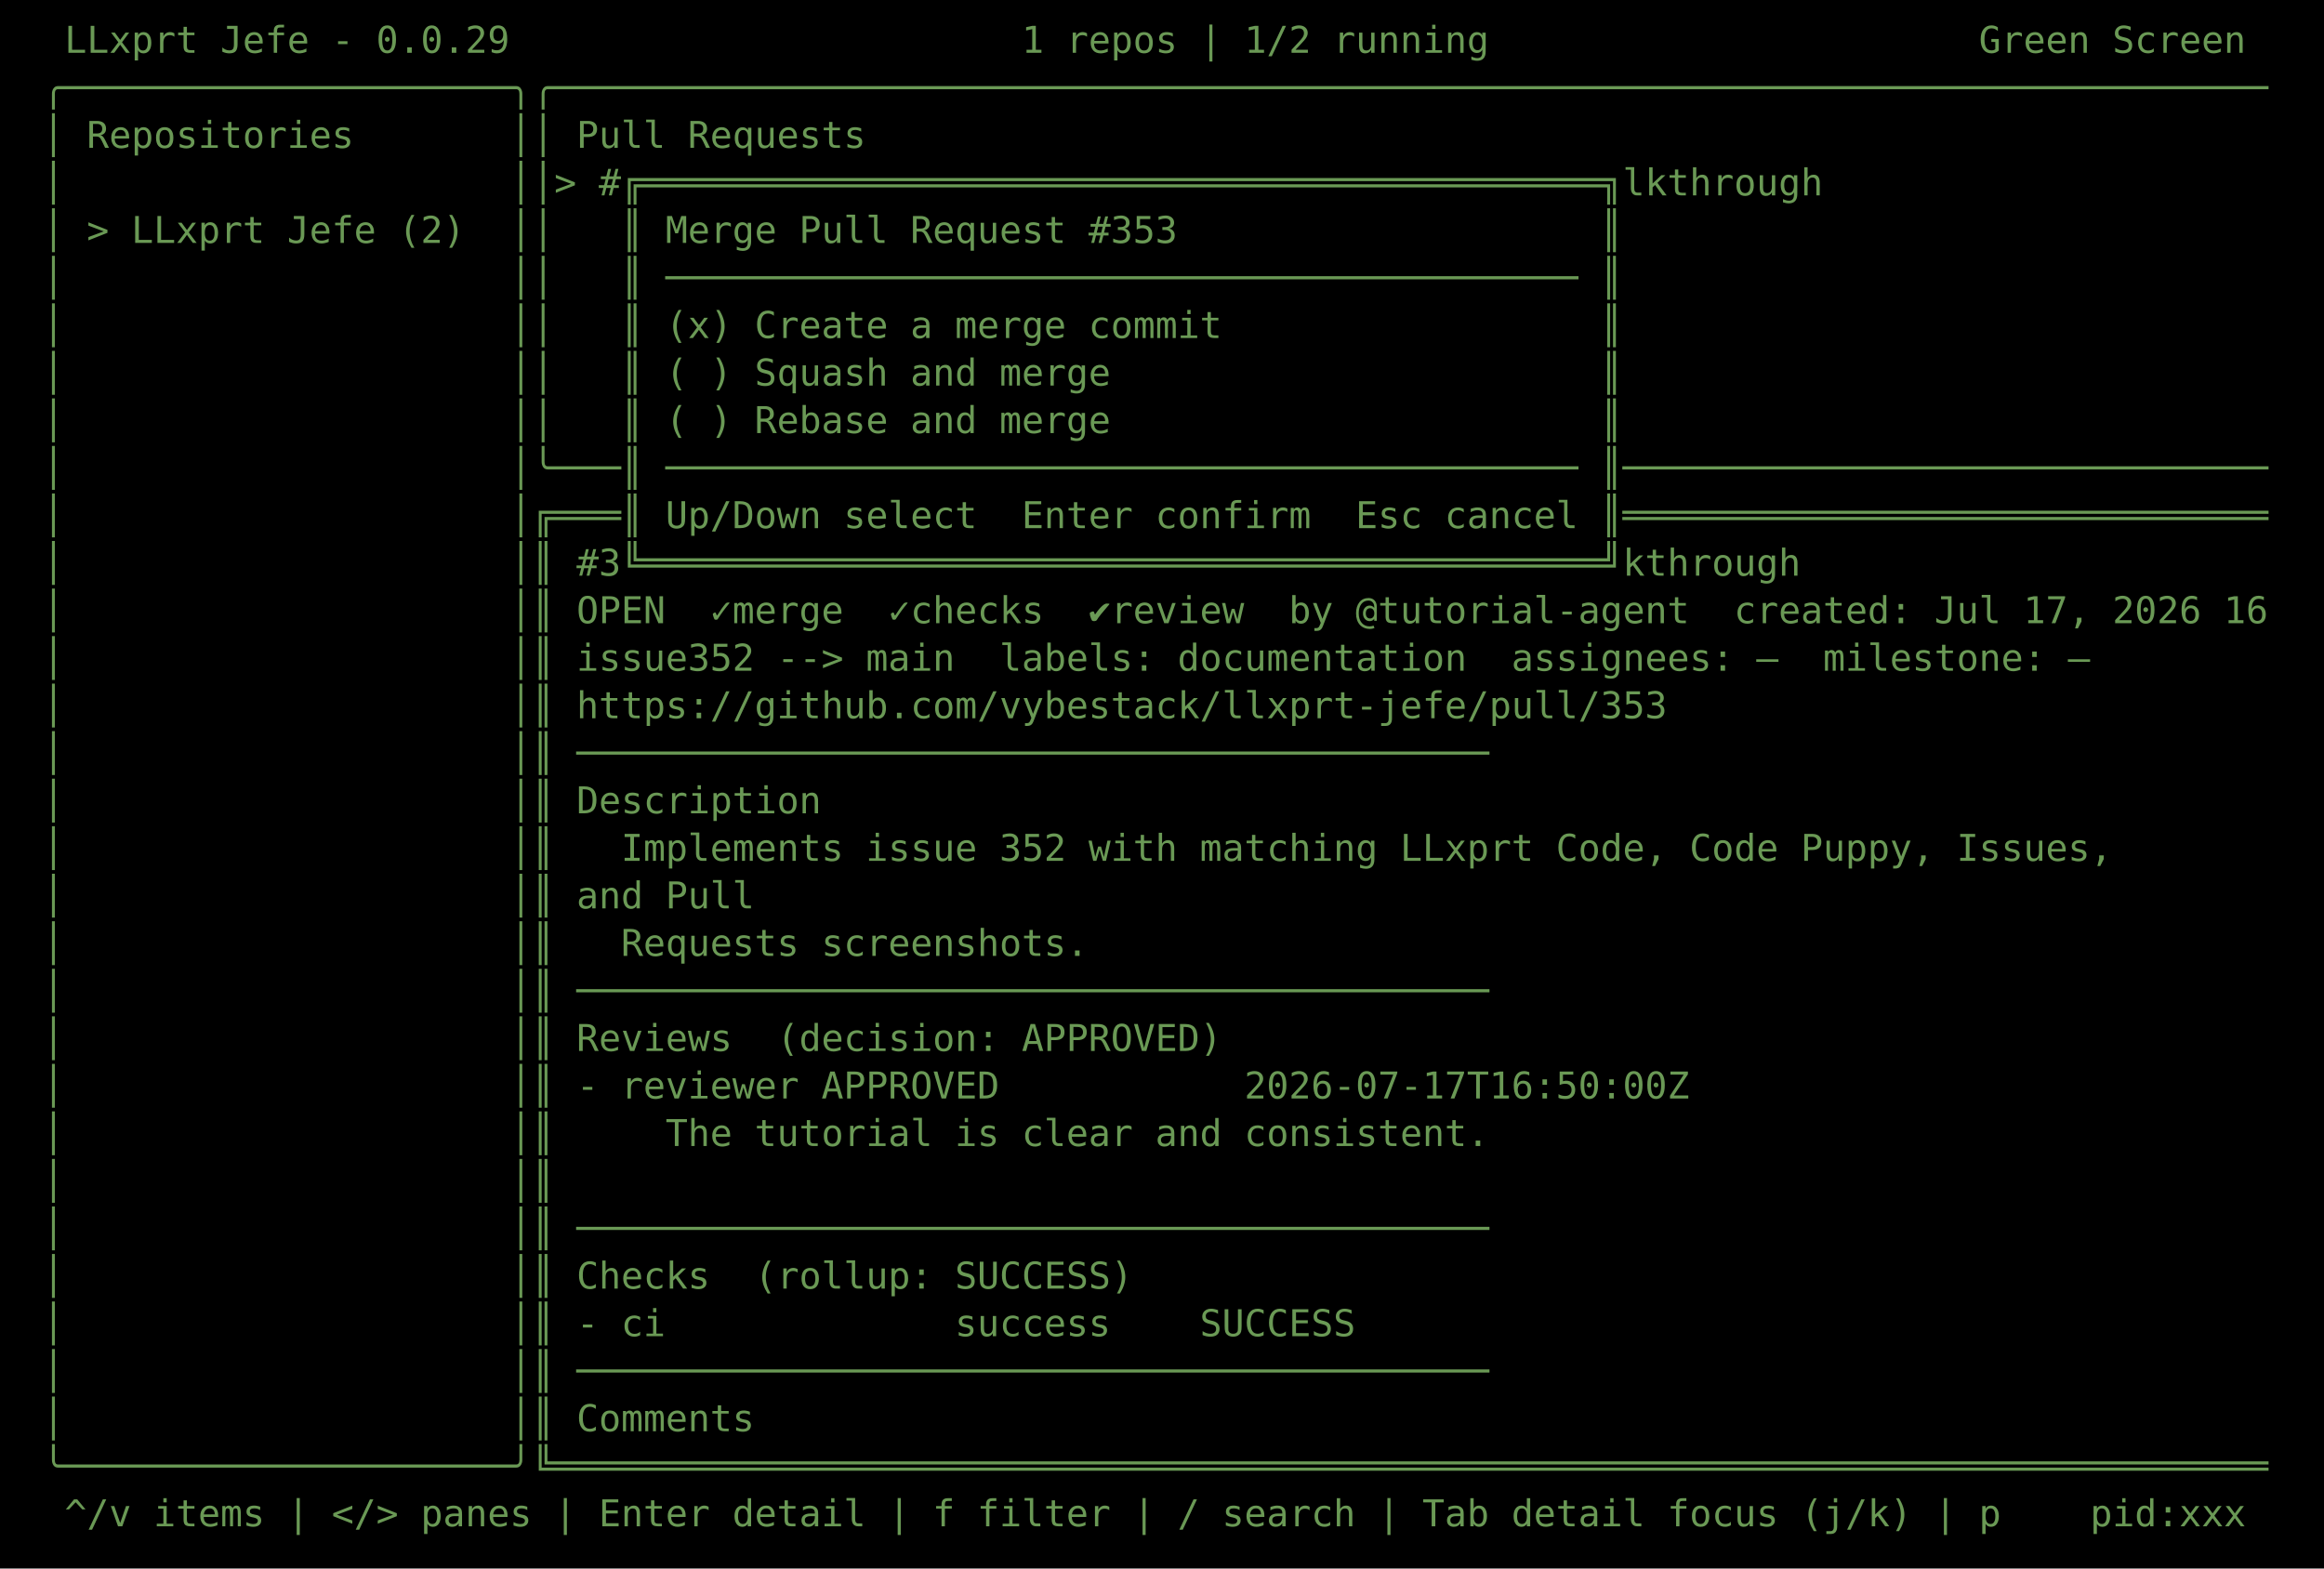
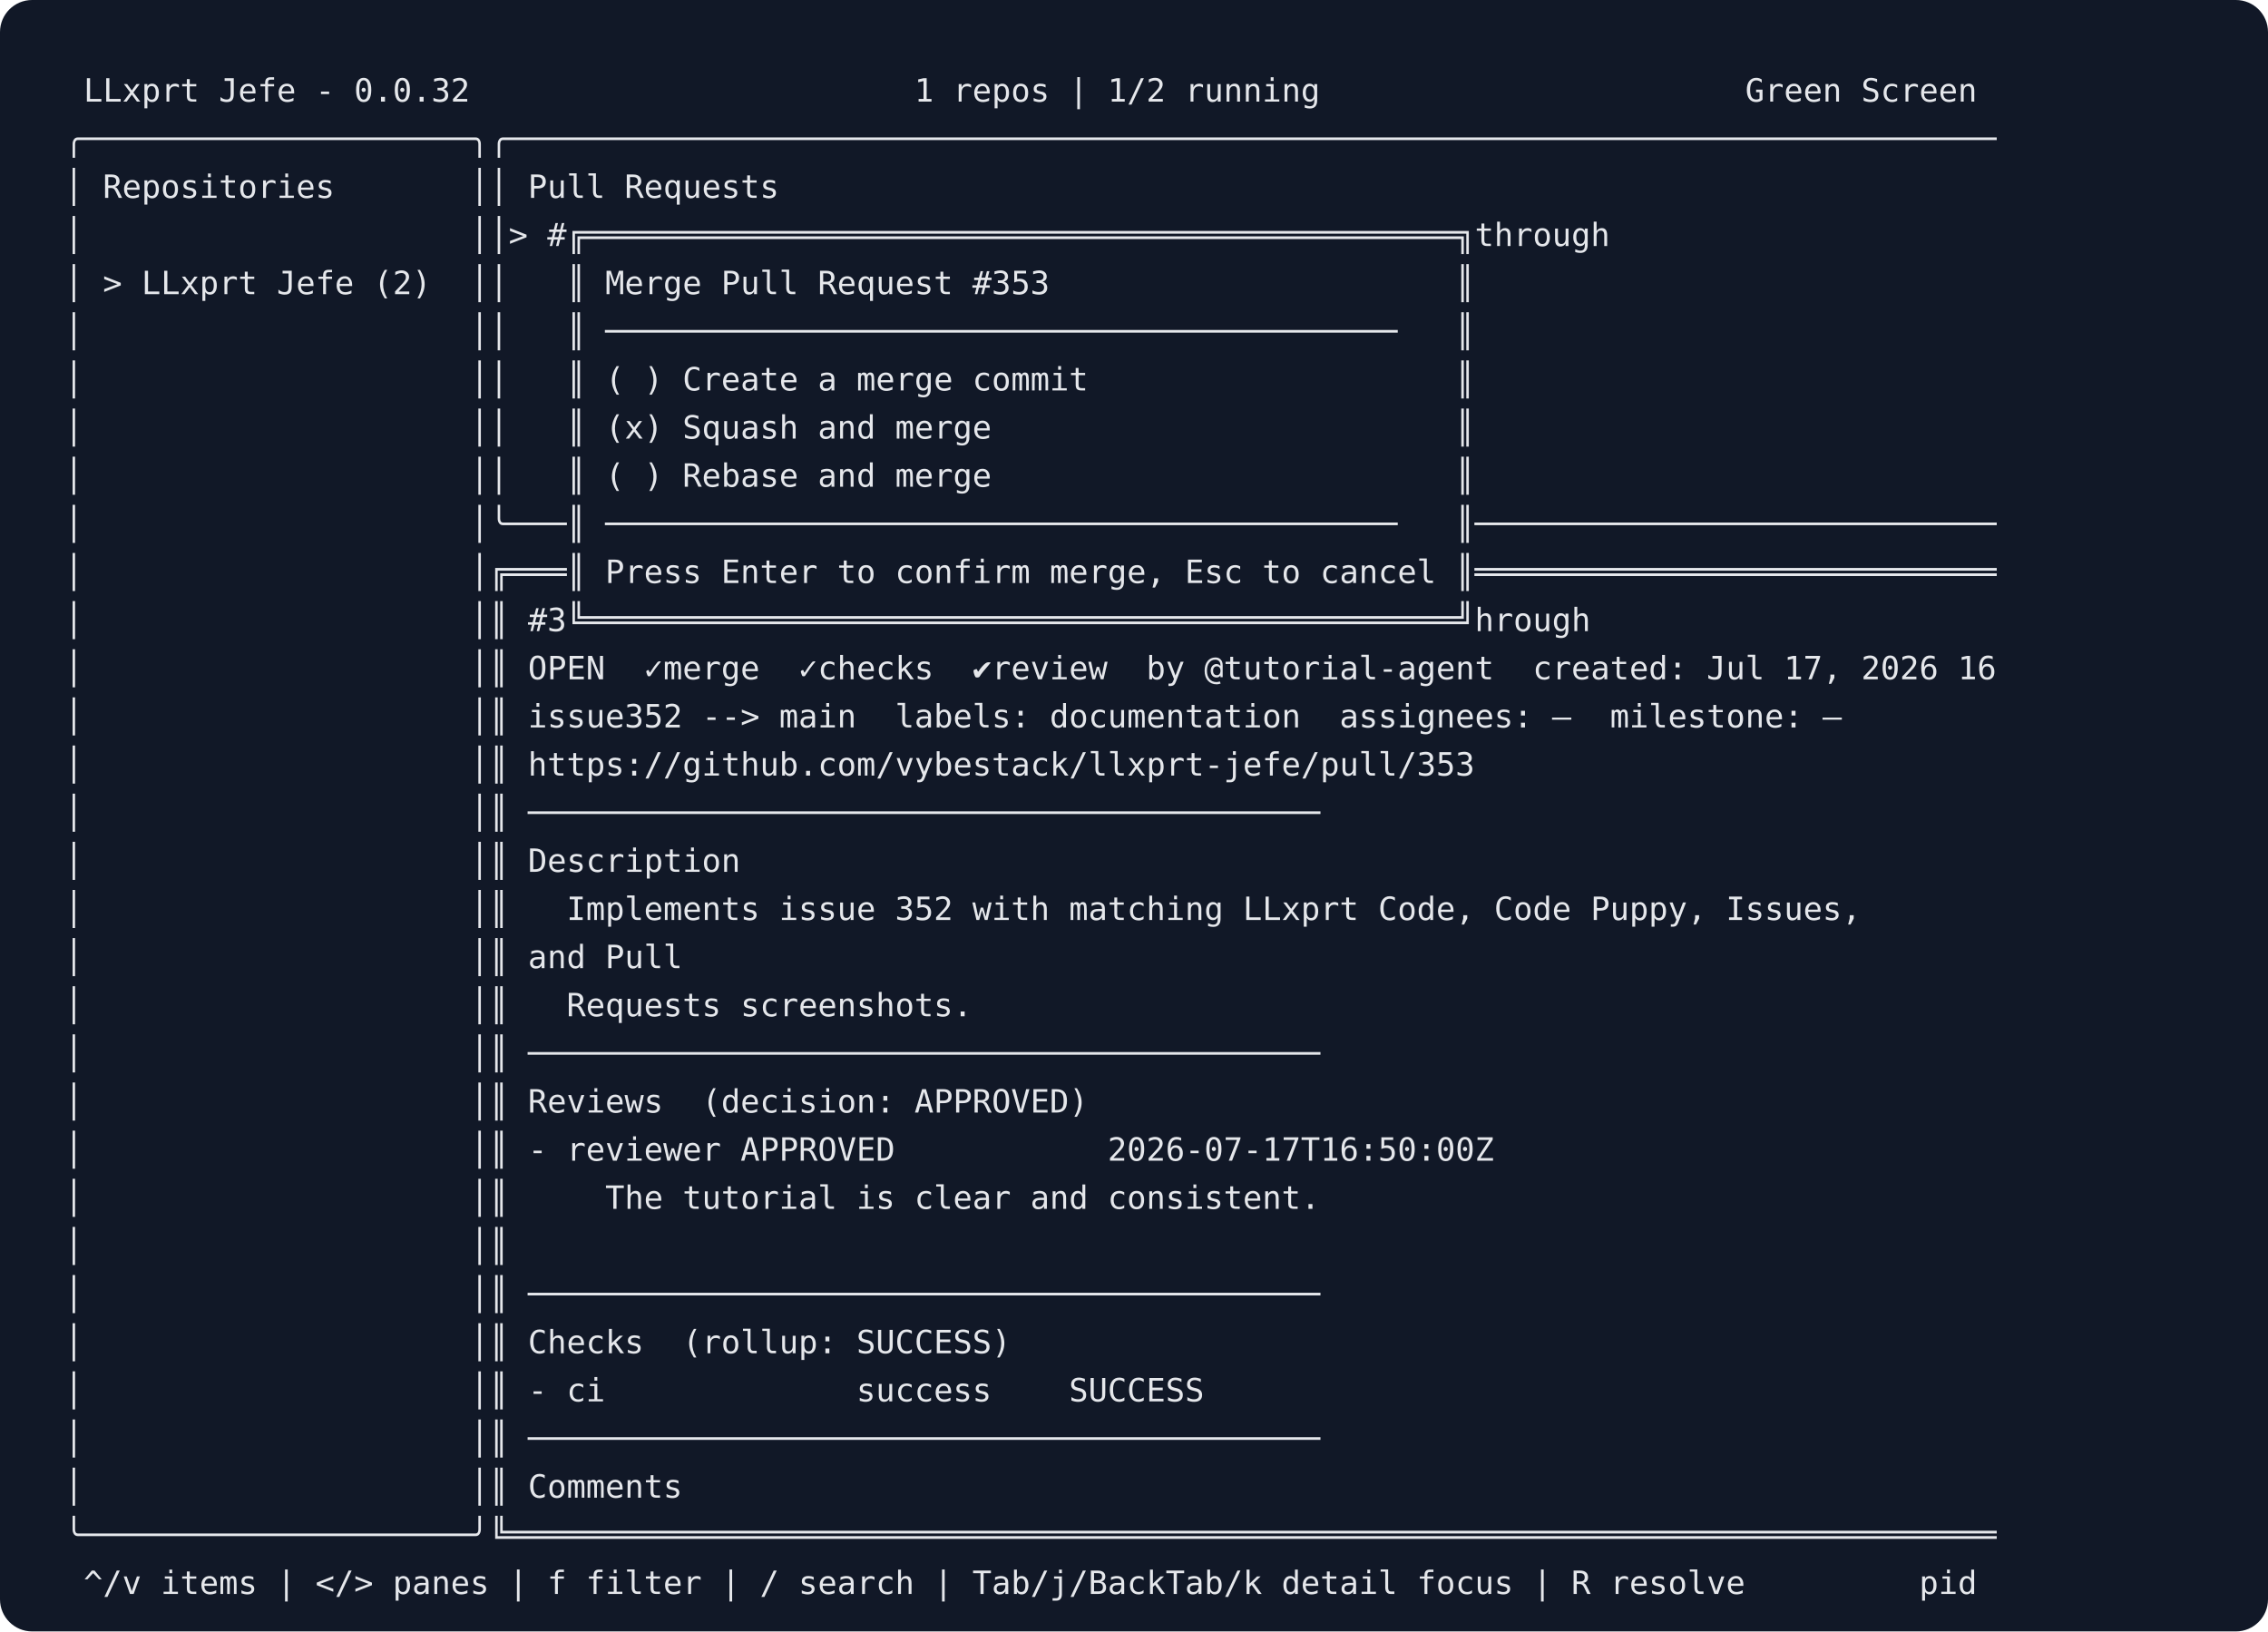
- <svg xmlns="http://www.w3.org/2000/svg" width="880" height="594" viewBox="0 0 880 594" role="img">
-   <rect width="880" height="594" fill="#000000" />
-   <text x="16" y="20" fill="#6a9955" font-family="monospace" font-size="14" xml:space="preserve">
-     <tspan x="16" y="20" textLength="848" lengthAdjust="spacingAndGlyphs"> LLxprt Jefe - 0.0.29                       1 repos | 1/2 running                      Green Screen </tspan>
-     <tspan x="16" y="38" textLength="848" lengthAdjust="spacingAndGlyphs">╭────────────────────╮╭─────────────────────────────────────────────────────────────────────────────</tspan>
-     <tspan x="16" y="56" textLength="848" lengthAdjust="spacingAndGlyphs">│ Repositories       ││ Pull Requests                                                               </tspan>
-     <tspan x="16" y="74" textLength="848" lengthAdjust="spacingAndGlyphs">│                    ││&gt; #╔═══════════════════════════════════════════╗lkthrough                    </tspan>
-     <tspan x="16" y="92" textLength="848" lengthAdjust="spacingAndGlyphs">│ &gt; LLxprt Jefe (2)  ││   ║ Merge Pull Request #353                   ║                             </tspan>
-     <tspan x="16" y="110" textLength="848" lengthAdjust="spacingAndGlyphs">│                    ││   ║ ───────────────────────────────────────── ║                             </tspan>
-     <tspan x="16" y="128" textLength="848" lengthAdjust="spacingAndGlyphs">│                    ││   ║ (x) Create a merge commit                 ║                             </tspan>
-     <tspan x="16" y="146" textLength="848" lengthAdjust="spacingAndGlyphs">│                    ││   ║ ( ) Squash and merge                      ║                             </tspan>
-     <tspan x="16" y="164" textLength="848" lengthAdjust="spacingAndGlyphs">│                    ││   ║ ( ) Rebase and merge                      ║                             </tspan>
-     <tspan x="16" y="182" textLength="848" lengthAdjust="spacingAndGlyphs">│                    │╰───║ ───────────────────────────────────────── ║─────────────────────────────</tspan>
-     <tspan x="16" y="200" textLength="848" lengthAdjust="spacingAndGlyphs">│                    │╔═══║ Up/Down select  Enter confirm  Esc cancel ║═════════════════════════════</tspan>
-     <tspan x="16" y="218" textLength="848" lengthAdjust="spacingAndGlyphs">│                    │║ #3╚═══════════════════════════════════════════╝kthrough                     </tspan>
-     <tspan x="16" y="236" textLength="848" lengthAdjust="spacingAndGlyphs">│                    │║ OPEN  ✓merge  ✓checks  ✔review  by @tutorial-agent  created: Jul 17, 2026 16</tspan>
-     <tspan x="16" y="254" textLength="848" lengthAdjust="spacingAndGlyphs">│                    │║ issue352 --&gt; main  labels: documentation  assignees: —  milestone: —        </tspan>
-     <tspan x="16" y="272" textLength="848" lengthAdjust="spacingAndGlyphs">│                    │║ https://github.com/vybestack/llxprt-jefe/pull/353                           </tspan>
-     <tspan x="16" y="290" textLength="848" lengthAdjust="spacingAndGlyphs">│                    │║ ─────────────────────────────────────────                                   </tspan>
-     <tspan x="16" y="308" textLength="848" lengthAdjust="spacingAndGlyphs">│                    │║ Description                                                                 </tspan>
-     <tspan x="16" y="326" textLength="848" lengthAdjust="spacingAndGlyphs">│                    │║   Implements issue 352 with matching LLxprt Code, Code Puppy, Issues,       </tspan>
-     <tspan x="16" y="344" textLength="848" lengthAdjust="spacingAndGlyphs">│                    │║ and Pull                                                                    </tspan>
-     <tspan x="16" y="362" textLength="848" lengthAdjust="spacingAndGlyphs">│                    │║   Requests screenshots.                                                     </tspan>
-     <tspan x="16" y="380" textLength="848" lengthAdjust="spacingAndGlyphs">│                    │║ ─────────────────────────────────────────                                   </tspan>
-     <tspan x="16" y="398" textLength="848" lengthAdjust="spacingAndGlyphs">│                    │║ Reviews  (decision: APPROVED)                                               </tspan>
-     <tspan x="16" y="416" textLength="848" lengthAdjust="spacingAndGlyphs">│                    │║ - reviewer APPROVED           2026-07-17T16:50:00Z                          </tspan>
-     <tspan x="16" y="434" textLength="848" lengthAdjust="spacingAndGlyphs">│                    │║     The tutorial is clear and consistent.                                   </tspan>
-     <tspan x="16" y="452" textLength="848" lengthAdjust="spacingAndGlyphs">│                    │║                                                                             </tspan>
-     <tspan x="16" y="470" textLength="848" lengthAdjust="spacingAndGlyphs">│                    │║ ─────────────────────────────────────────                                   </tspan>
-     <tspan x="16" y="488" textLength="848" lengthAdjust="spacingAndGlyphs">│                    │║ Checks  (rollup: SUCCESS)                                                   </tspan>
-     <tspan x="16" y="506" textLength="848" lengthAdjust="spacingAndGlyphs">│                    │║ - ci             success    SUCCESS                                         </tspan>
-     <tspan x="16" y="524" textLength="848" lengthAdjust="spacingAndGlyphs">│                    │║ ─────────────────────────────────────────                                   </tspan>
-     <tspan x="16" y="542" textLength="848" lengthAdjust="spacingAndGlyphs">│                    │║ Comments                                                                    </tspan>
-     <tspan x="16" y="560" textLength="848" lengthAdjust="spacingAndGlyphs">╰────────────────────╯╚═════════════════════════════════════════════════════════════════════════════</tspan>
-     <tspan x="16" y="578" textLength="848" lengthAdjust="spacingAndGlyphs"> ^/v items | &lt;/&gt; panes | Enter detail | f filter | / search | Tab detail focus (j/k) | p    pid:xxx </tspan>
-   </text>
+ <svg xmlns="http://www.w3.org/2000/svg" width="848" height="610" viewBox="0 0 848 610" role="img" aria-label="Jefe terminal capture">
+   <rect width="848" height="610" rx="12" fill="#111827" />
+   <g fill="#e5e7eb" font-family="Menlo, Monaco, Consolas, monospace" font-size="12">
+     <text x="24" y="38" xml:space="preserve"> LLxprt Jefe - 0.0.32                       1 repos | 1/2 running                      Green Screen</text>
+     <text x="24" y="56" xml:space="preserve">╭────────────────────╮╭─────────────────────────────────────────────────────────────────────────────</text>
+     <text x="24" y="74" xml:space="preserve">│ Repositories       ││ Pull Requests</text>
+     <text x="24" y="92" xml:space="preserve">│                    ││&gt; #╔═════════════════════════════════════════════╗through</text>
+     <text x="24" y="110" xml:space="preserve">│ &gt; LLxprt Jefe (2)  ││   ║ Merge Pull Request #353                     ║</text>
+     <text x="24" y="128" xml:space="preserve">│                    ││   ║ ─────────────────────────────────────────   ║</text>
+     <text x="24" y="146" xml:space="preserve">│                    ││   ║ ( ) Create a merge commit                   ║</text>
+     <text x="24" y="164" xml:space="preserve">│                    ││   ║ (x) Squash and merge                        ║</text>
+     <text x="24" y="182" xml:space="preserve">│                    ││   ║ ( ) Rebase and merge                        ║</text>
+     <text x="24" y="200" xml:space="preserve">│                    │╰───║ ─────────────────────────────────────────   ║───────────────────────────</text>
+     <text x="24" y="218" xml:space="preserve">│                    │╔═══║ Press Enter to confirm merge, Esc to cancel ║═══════════════════════════</text>
+     <text x="24" y="236" xml:space="preserve">│                    │║ #3╚═════════════════════════════════════════════╝hrough</text>
+     <text x="24" y="254" xml:space="preserve">│                    │║ OPEN  ✓merge  ✓checks  ✔review  by @tutorial-agent  created: Jul 17, 2026 16</text>
+     <text x="24" y="272" xml:space="preserve">│                    │║ issue352 --&gt; main  labels: documentation  assignees: —  milestone: —</text>
+     <text x="24" y="290" xml:space="preserve">│                    │║ https://github.com/vybestack/llxprt-jefe/pull/353</text>
+     <text x="24" y="308" xml:space="preserve">│                    │║ ─────────────────────────────────────────</text>
+     <text x="24" y="326" xml:space="preserve">│                    │║ Description</text>
+     <text x="24" y="344" xml:space="preserve">│                    │║   Implements issue 352 with matching LLxprt Code, Code Puppy, Issues,</text>
+     <text x="24" y="362" xml:space="preserve">│                    │║ and Pull</text>
+     <text x="24" y="380" xml:space="preserve">│                    │║   Requests screenshots.</text>
+     <text x="24" y="398" xml:space="preserve">│                    │║ ─────────────────────────────────────────</text>
+     <text x="24" y="416" xml:space="preserve">│                    │║ Reviews  (decision: APPROVED)</text>
+     <text x="24" y="434" xml:space="preserve">│                    │║ - reviewer APPROVED           2026-07-17T16:50:00Z</text>
+     <text x="24" y="452" xml:space="preserve">│                    │║     The tutorial is clear and consistent.</text>
+     <text x="24" y="470" xml:space="preserve">│                    │║</text>
+     <text x="24" y="488" xml:space="preserve">│                    │║ ─────────────────────────────────────────</text>
+     <text x="24" y="506" xml:space="preserve">│                    │║ Checks  (rollup: SUCCESS)</text>
+     <text x="24" y="524" xml:space="preserve">│                    │║ - ci             success    SUCCESS</text>
+     <text x="24" y="542" xml:space="preserve">│                    │║ ─────────────────────────────────────────</text>
+     <text x="24" y="560" xml:space="preserve">│                    │║ Comments</text>
+     <text x="24" y="578" xml:space="preserve">╰────────────────────╯╚═════════════════════════════════════════════════════════════════════════════</text>
+     <text x="24" y="596" xml:space="preserve"> ^/v items | &lt;/&gt; panes | f filter | / search | Tab/j/BackTab/k detail focus | R resolve         pid</text>
+   </g>
</svg>
